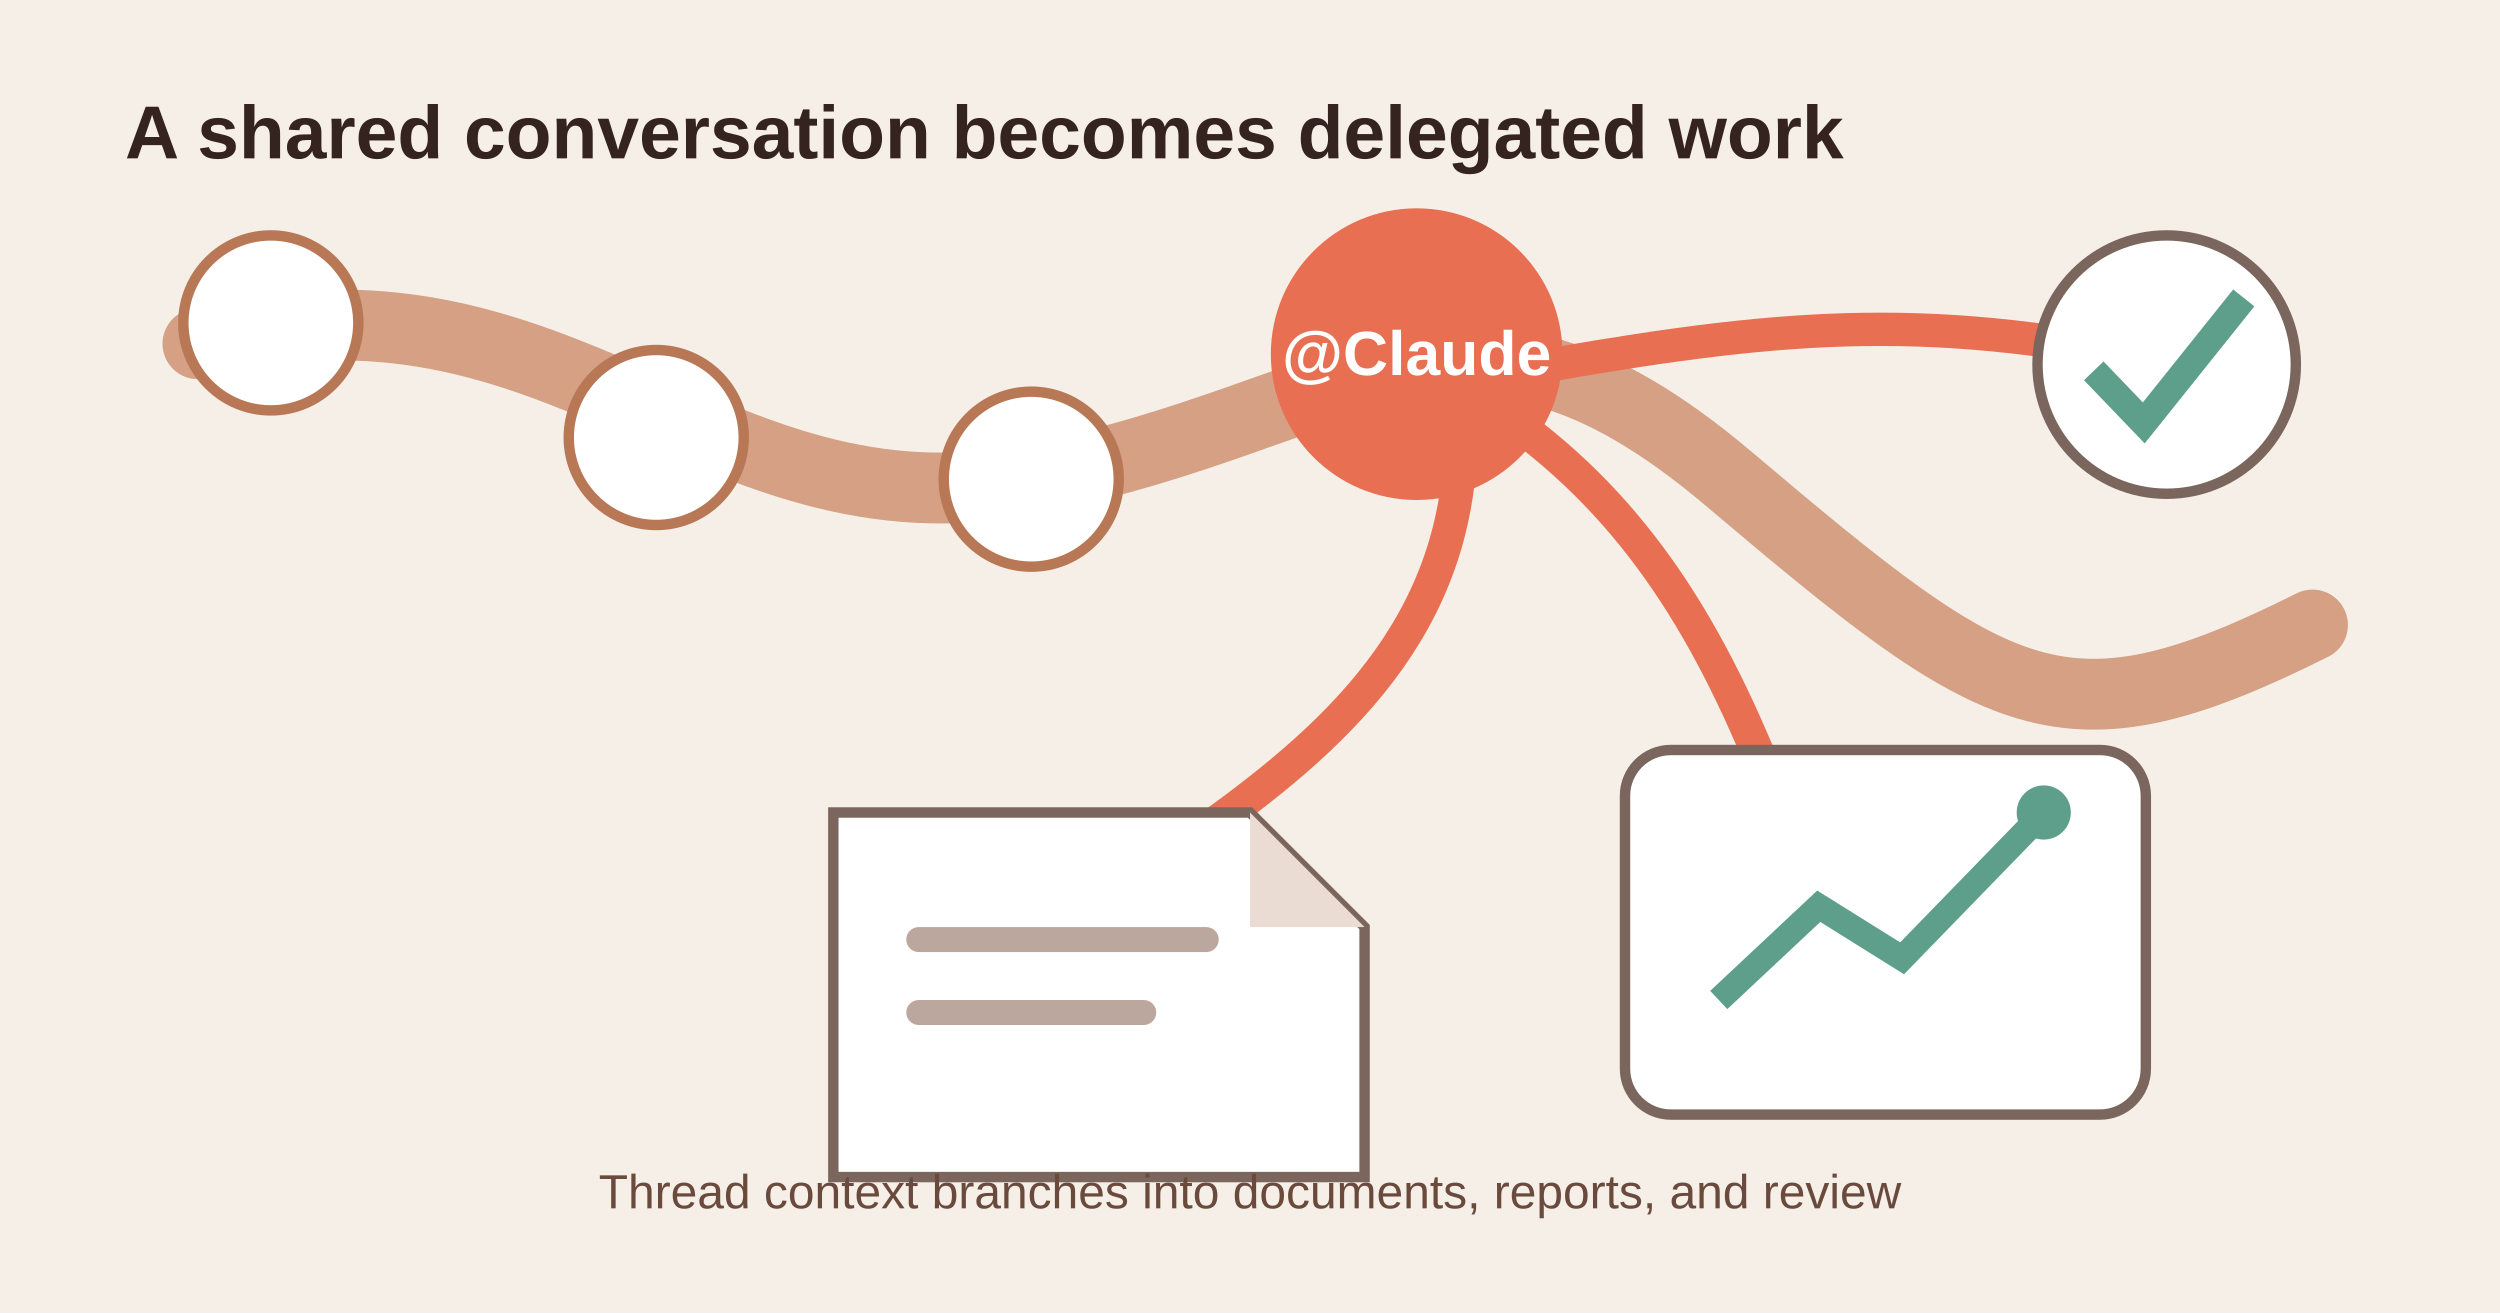
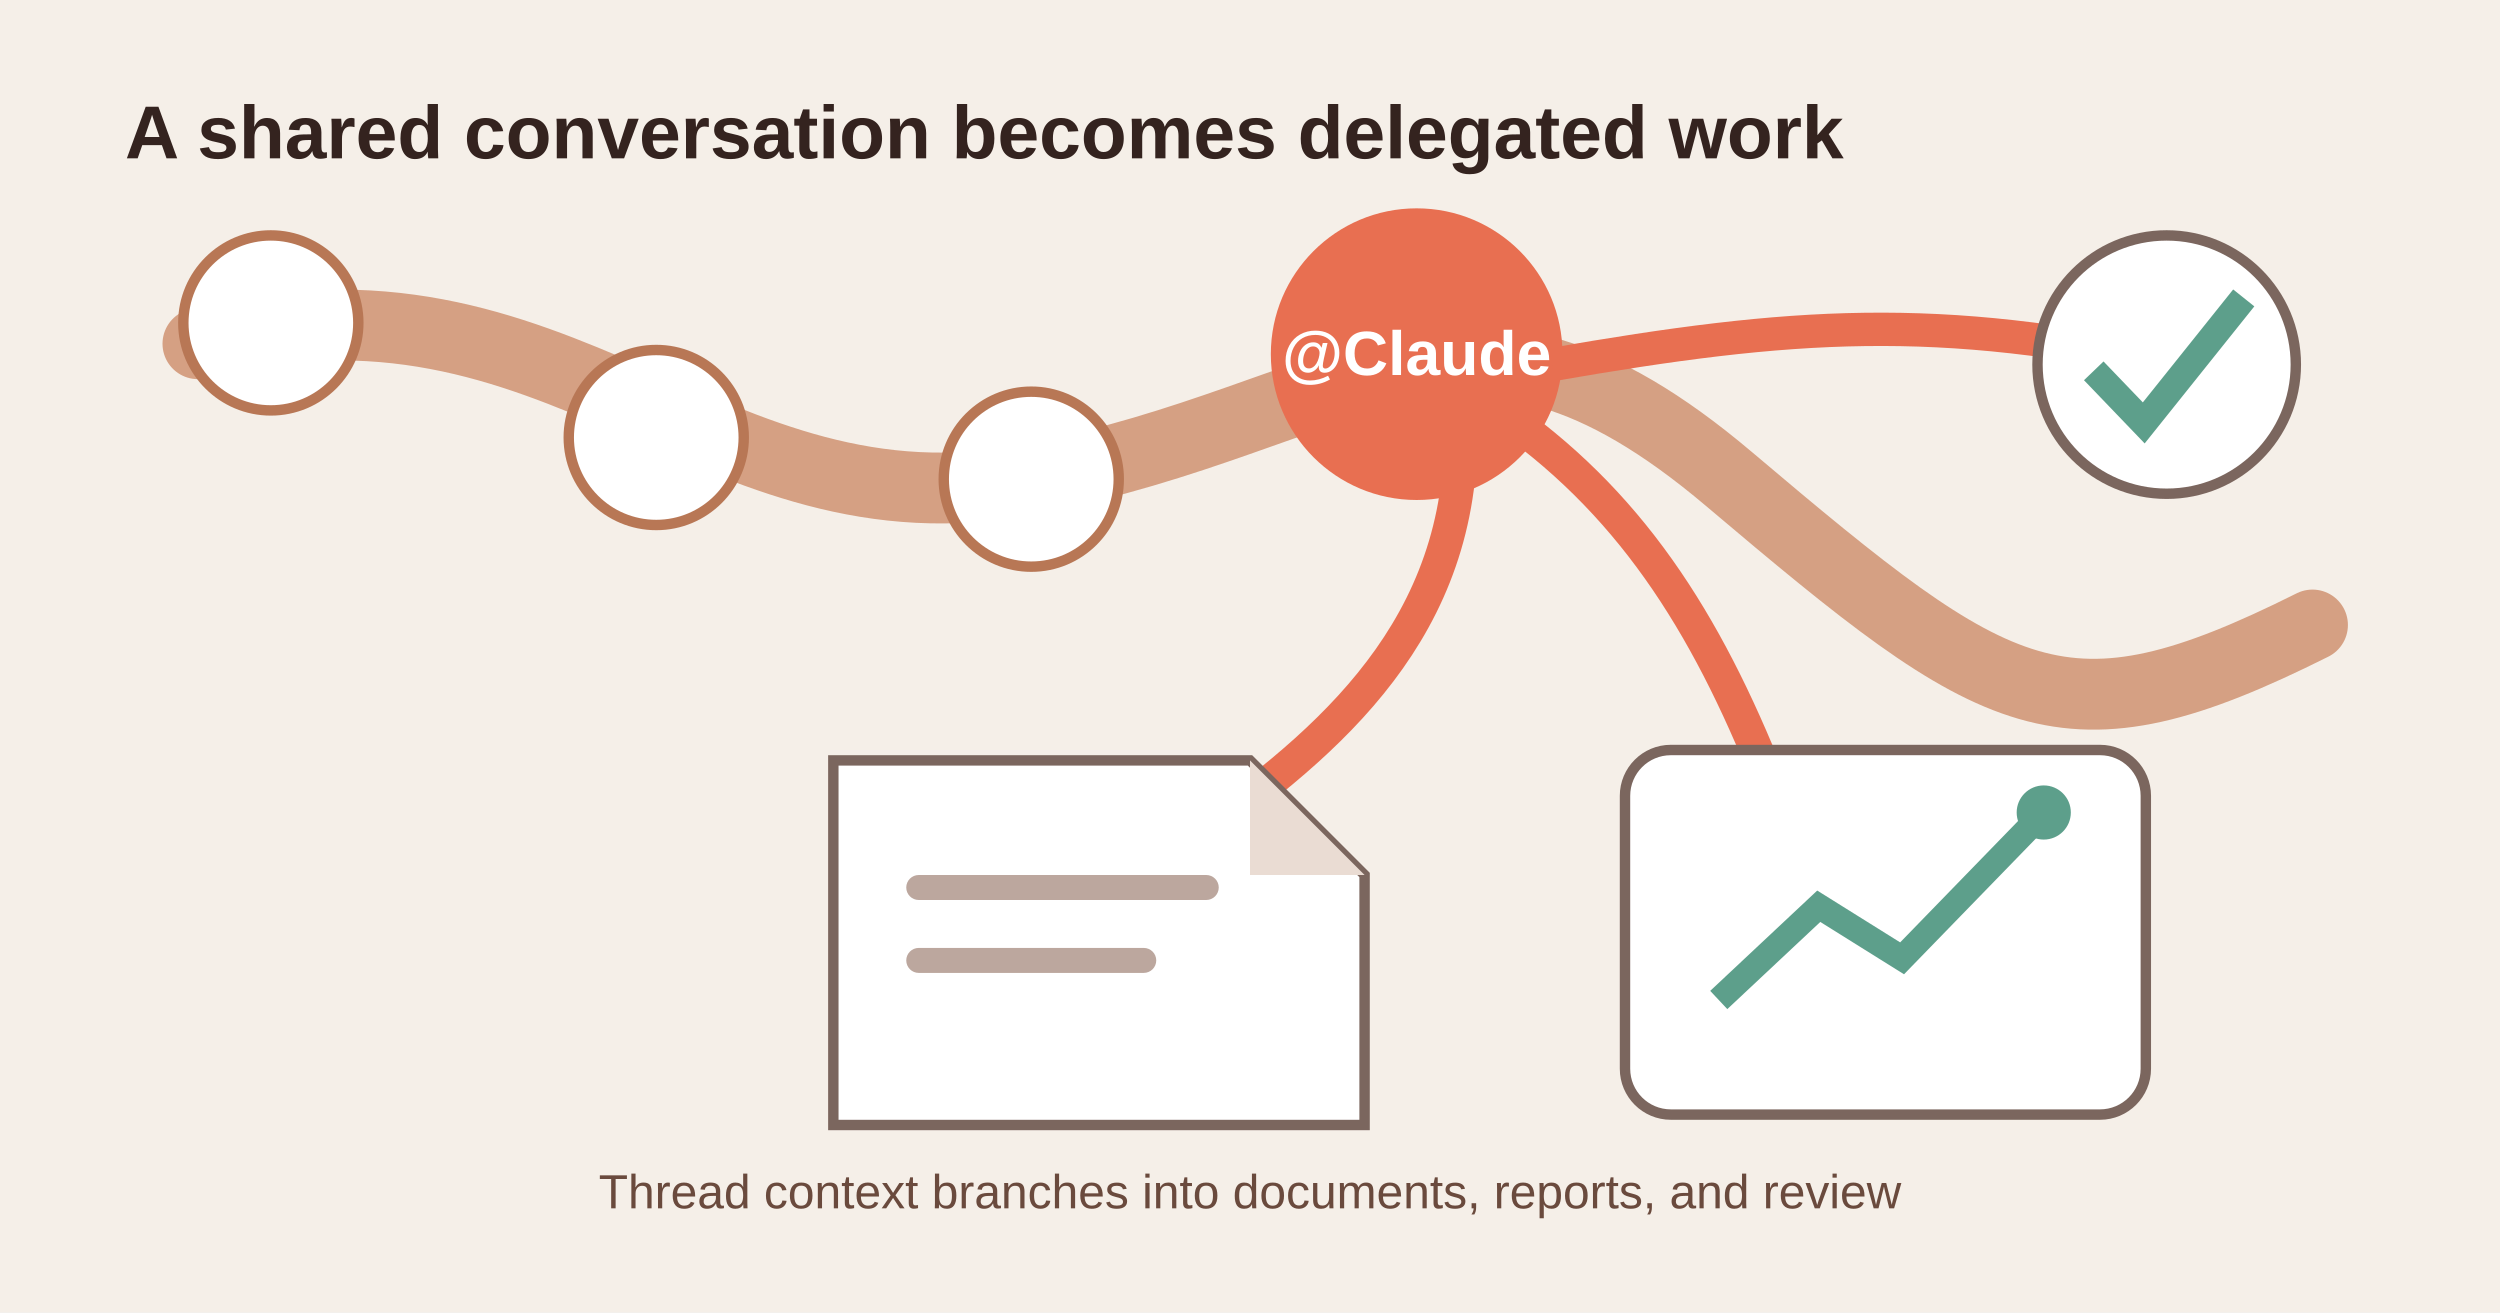
<svg xmlns="http://www.w3.org/2000/svg" width="1200" height="630" viewBox="0 0 1200 630">
  <rect width="1200" height="630" fill="#f5efe8" />
  <text x="60" y="76" fill="#34231f" font-family="Arial" font-size="36" font-weight="700">A shared conversation becomes delegated work</text>
  <path d="M95 165 C270 120 340 260 495 230 S700 120 830 230 S990 360 1110 300" fill="none" stroke="#d5a083" stroke-width="34" stroke-linecap="round" />
  <g fill="#fff" stroke="#b87755" stroke-width="5">
    <circle cx="130" cy="155" r="42" />
    <circle cx="315" cy="210" r="42" />
    <circle cx="495" cy="230" r="42" />
  </g>
  <circle cx="680" cy="170" r="70" fill="#e86f51" />
  <text x="680" y="180" text-anchor="middle" fill="#fff" font-family="Arial" font-size="30" font-weight="700">@Claude</text>
  <path d="M730 205 C790 250 825 310 855 390" fill="none" stroke="#e86f51" stroke-width="16" />
  <path d="M700 230 C690 320 620 370 555 415" fill="none" stroke="#e86f51" stroke-width="16" />
  <path d="M745 175 C860 155 930 150 1045 175" fill="none" stroke="#e86f51" stroke-width="16" />
-   <g transform="translate(400 390)">
+   <g transform="translate(400 365)">
    <path d="M0 0 h200 l55 55 v120 h-255 z" fill="#fff" stroke="#7b665e" stroke-width="5" />
    <path d="M200 0 v55 h55" fill="#eadcd3" />
    <rect x="35" y="55" width="150" height="12" rx="6" fill="#bca79e" />
    <rect x="35" y="90" width="120" height="12" rx="6" fill="#bca79e" />
  </g>
  <g transform="translate(780 360)">
    <rect width="250" height="175" rx="22" fill="#fff" stroke="#7b665e" stroke-width="5" />
    <path d="M45 120 l48-45 40 25 68-70" fill="none" stroke="#5d9f8b" stroke-width="12" />
    <circle cx="201" cy="30" r="13" fill="#5d9f8b" />
  </g>
  <g transform="translate(960 95)">
    <circle cx="80" cy="80" r="62" fill="#fff" stroke="#7b665e" stroke-width="5" />
    <path d="M45 83 l24 25 48-60" fill="none" stroke="#5d9f8b" stroke-width="13" />
  </g>
  <text x="600" y="580" text-anchor="middle" fill="#6a4a3d" font-family="Arial" font-size="23">Thread context branches into documents, reports, and review</text>
</svg>
